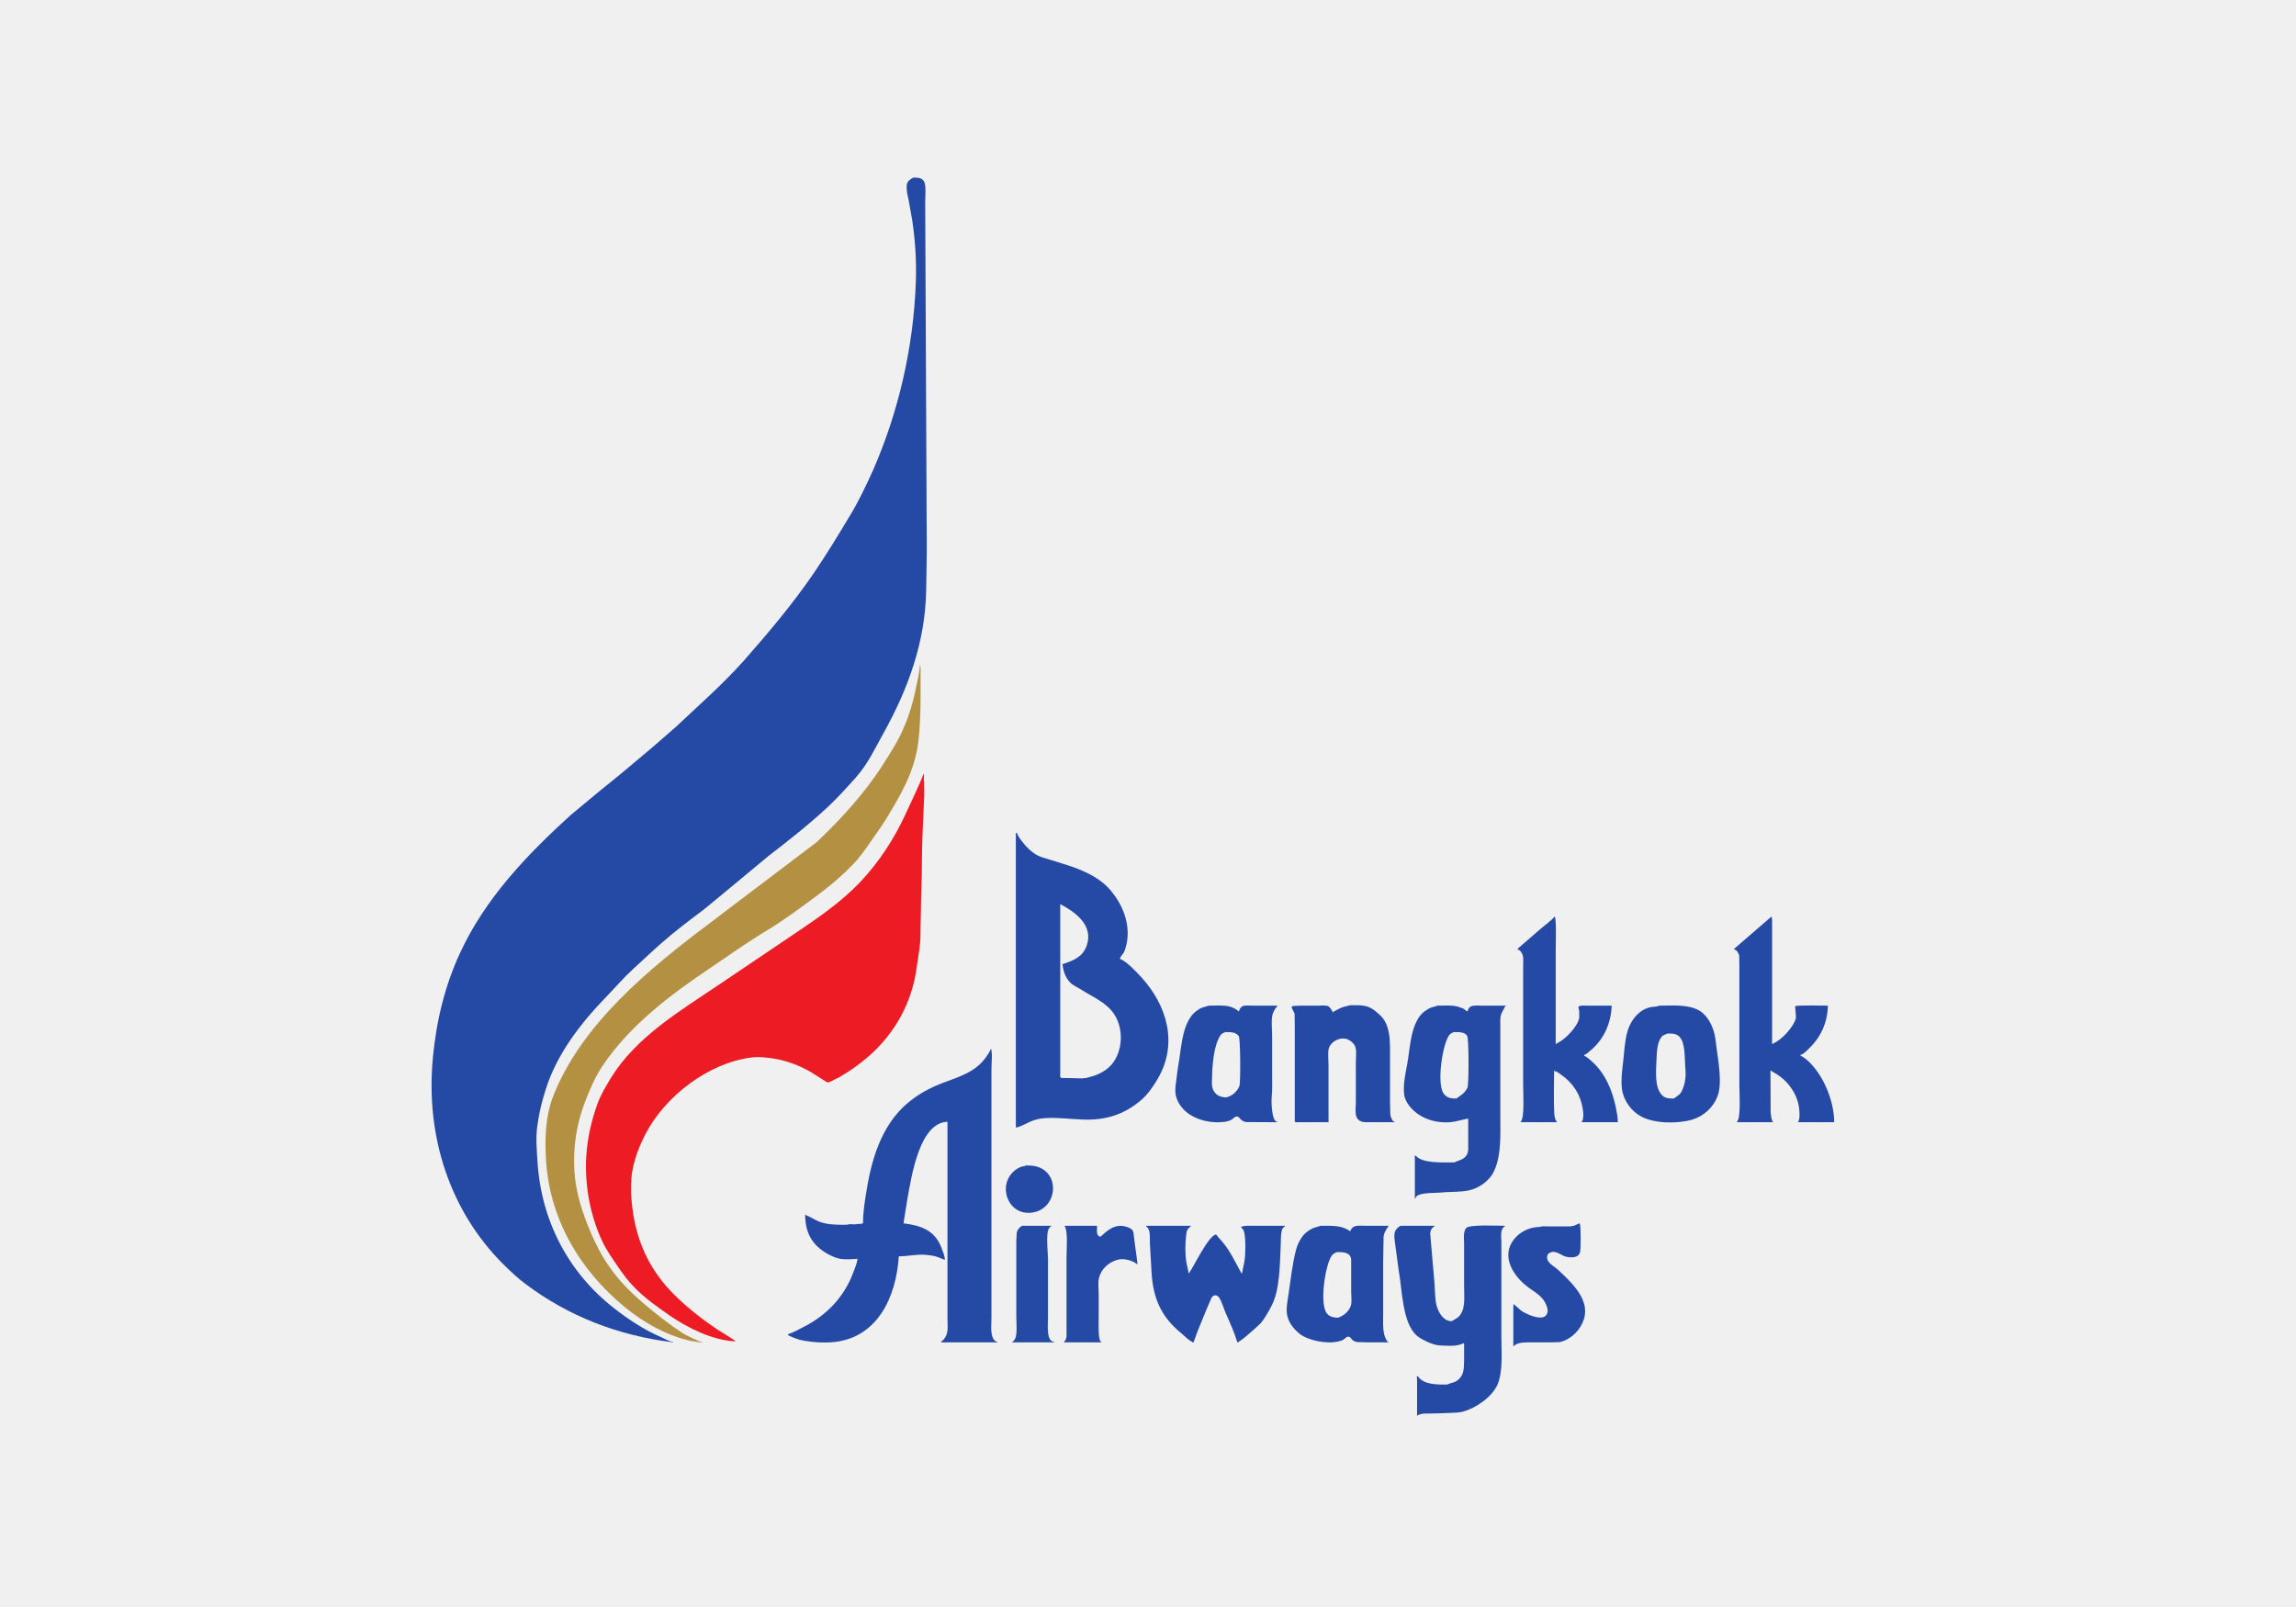
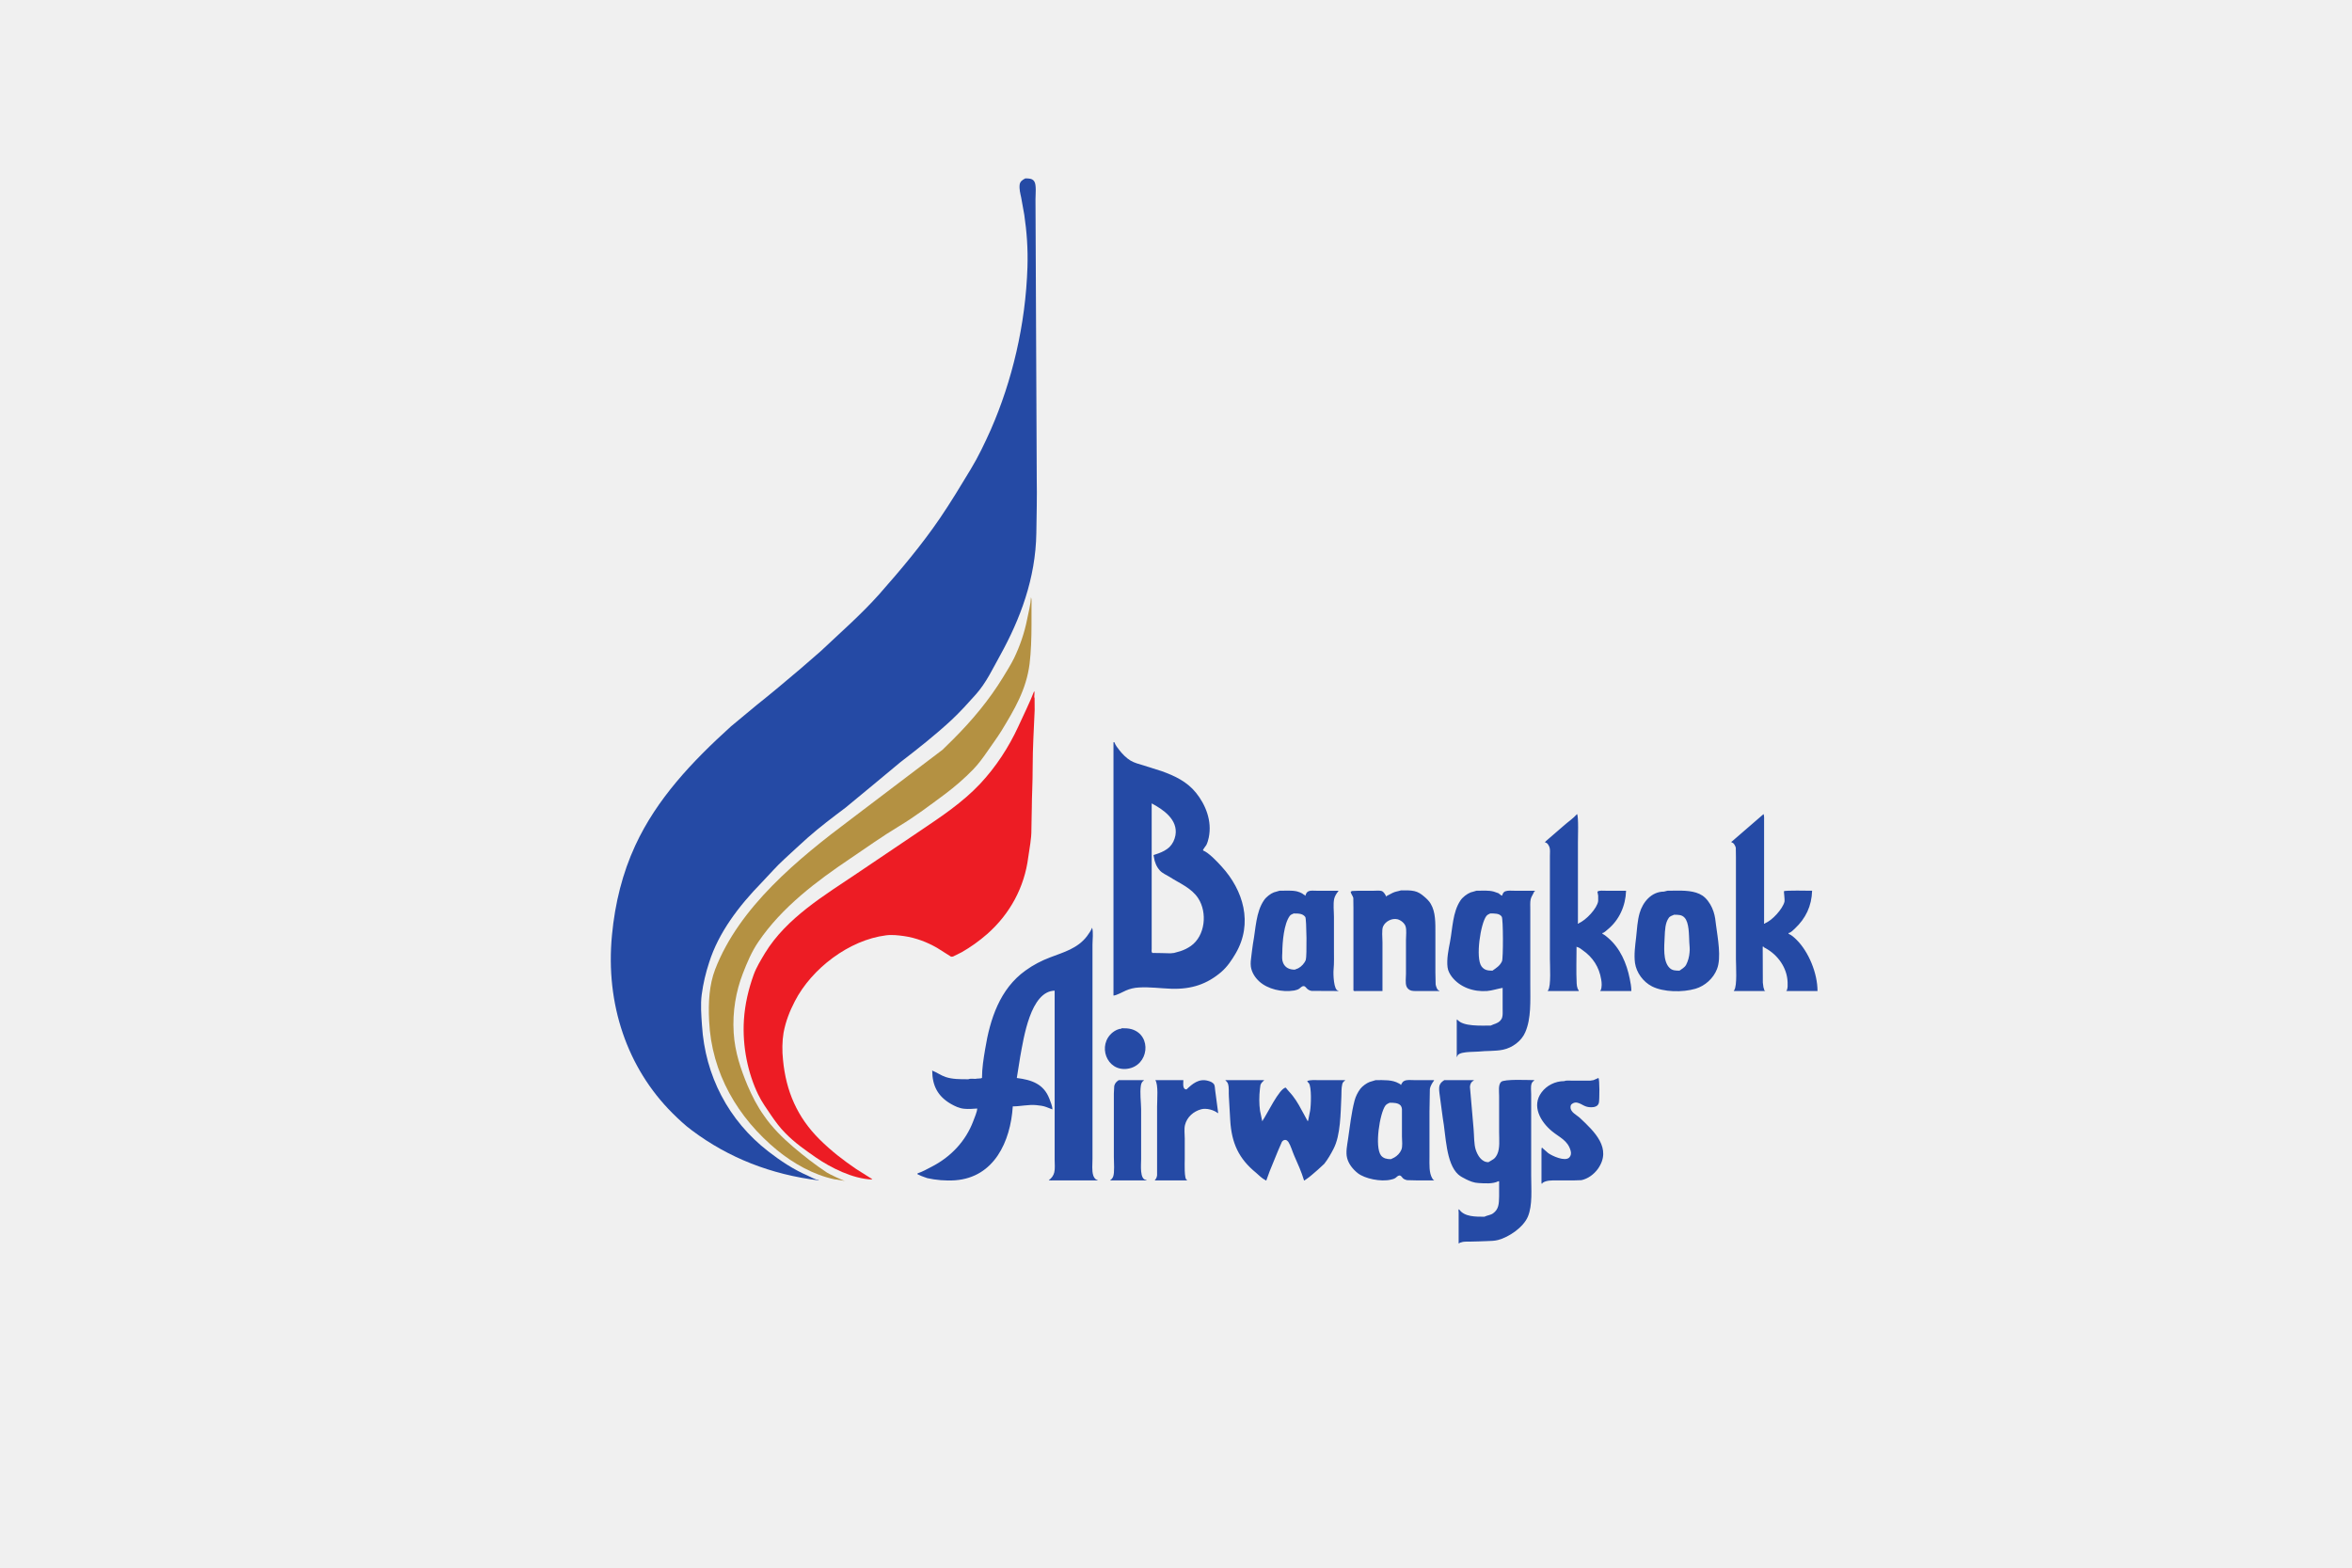
- <svg xmlns="http://www.w3.org/2000/svg" id="master-artboard" viewBox="0 0 1400 980" version="1.1" x="0px" y="0px" style="enable-background:new 0 0 1400 980;" width="1400px" height="980px">
-   <g transform="matrix(1.469971, 0, 0, 1.469971, 263.1461, 148.416)">
+ <svg xmlns="http://www.w3.org/2000/svg" id="master-artboard" viewBox="0 0 1200 800" version="1.1" x="0px" y="0px" style="enable-background:new 0 0 1400 980;" width="1200px" height="800px">
+   <rect id="ee-background" x="0" y="0" width="1200" height="800" style="fill: white; fill-opacity: 0; pointer-events: none;" />
+   <g transform="matrix(1.058173, 0, 0, 1.058173, 311.6318, 119.9151)">
    <path d="M216.616 242.994v109.2c1.221 0 4.092-1.617 5.362-2.167 1.648-.734 3.596-1.204 5.525-1.3 4.75-.3 9.469.387 14.083.541 8.823.27 15.41-2.07 21.45-7.204 2.666-2.296 4.562-5.18 6.23-8.016 7.61-13.036 3.298-27.256-6.067-37.484-2.007-2.2-5.428-5.872-8.017-6.933 0-.492 1.181-1.808 1.463-2.33.494-1.012.786-2.095 1.029-3.195 1.512-7.237-1.409-14.218-5.471-19.283-3.926-4.883-9.246-7.33-14.733-9.317-2.589-.859-5.217-1.662-7.854-2.492-1.91-.569-3.953-1.07-5.688-2.112-1.842-1.129-3.345-2.68-4.712-4.388-.844-1.06-1.746-2.198-2.221-3.52zm16.466 26.379c4.886 2.605 11.42 6.956 10.238 13.758-.369 1.959-1.195 3.683-2.6 5.092-1.31 1.215-2.947 2.046-4.604 2.654-.67.241-1.36.463-2.059.704-.32 0-.083.488-.054.758.32 2.326 1.142 4.363 2.654 6.013 1.154 1.225 2.705 1.795 4.063 2.654 4.275 2.779 9.486 4.776 12.404 9.262 4.013 6.156 3.067 16.184-3.196 20.584a17.116 17.116 0 01-4.496 2.22c-.911.242-1.787.518-2.708.759-.475.038-1.018.066-1.57.162-2.609-.096-5.228-.124-7.855-.162v-.217c-.398 0-.217-1.179-.217-1.516v-62.726zm183.3 4.604c-1.745 1.988-4.01 3.424-5.959 5.2-2.56 2.21-5.068 4.437-7.637 6.608v.217h-.217v.217c1.047 0 1.781 1.474 2.004 2.275.272 1.032.09 2.47.109 3.629v44.145c0 2.837.56 11.917-.759 13.596v.217h-.216v.162h13.433c0-.337-.362-.705-.488-.975a7.513 7.513 0 01-.433-2.275c-.262-5.278-.054-10.41-.054-15.87.252 0 .217-.025.217.216.804 0 1.737.812 2.329 1.246 4.479 3.088 7.218 7.368 8.07 12.675.253 1.341.395 3.408-.216 4.604 0 .212.035.217-.217.217v.162h13.434c0-1.891-.356-3.626-.705-5.362-1.328-6.562-4.062-13.054-9.316-17.55-.766-.666-1.526-1.328-2.438-1.734v-.379c.737 0 1.723-1.12 2.275-1.516 4.954-4.063 7.695-10.122 7.909-16.684h-8.83c-1.095 0-2.685-.196-3.412.325-.02.03 0 .026 0 .054h-.108c.135.58.199 1.155.325 1.734v2.329c-.398 3.145-5.317 8.346-8.342 9.533v.217h-.38v-34.83c0-1.92.33-11.574-.378-12.403zm80.383 0c-4.528 3.937-9.084 7.862-13.65 11.808-.262 0-.163.154-.163.434.95 0 1.677 1.57 1.842 2.275.02 1.34.025 2.72.054 4.062v43.929c0 2.808.599 11.7-.758 13.38v.216h-.163v.162h13.488c0-.241 0-.162-.271-.162-.097-.454-.278-.974-.433-1.409-.097-.694-.174-1.382-.271-2.058 0-5.162-.054-10.33-.054-15.491h.379c0 .308.65.55.92.704 5.197 2.865 9.232 8.391 9.426 14.625.048 1.186.101 2.467-.325 3.412 0 .212.045.217-.217.217v.162h13.433c0-7.67-3.824-16.912-8.991-22.046-1.047-1.032-2.168-2.078-3.467-2.6v-.379c.873 0 2.068-1.317 2.708-1.896 4.654-4.37 7.227-9.675 7.421-16.304-1.59 0-11.61-.236-12.133.217-.116.039.43 3.604.216 4.55-.736 3.02-5.345 8.147-8.341 9.208v.217h-.433v-43.983c0-1.062.103-2.391-.217-3.25zm-156.216 32.879c-1.193.396-2.505.504-3.63 1.083-.901.425-1.787.974-2.708 1.409v.162h-.162c0-.579-1.112-2.063-1.625-2.275-.95-.425-2.46-.217-3.575-.217h-6.5c-.94.039-1.882.08-2.871.109-.175.096-.402.184-.596.27-.184.55.957 2.004 1.083 2.709 0 1.495.045 2.96.054 4.387v35.588h.163c0 .308.881.162 1.192.162h11.158v-21.016c0-1.863-.389-5.388.27-6.825.98-2.2 3.8-3.638 6.176-3.088 1.415.338 3.104 1.679 3.52 3.088.495 1.61.163 3.978.163 5.85v14.516c0 1.698-.346 4.014.217 5.471.3.859 1.21 1.639 2.112 1.842 1.173.29 2.586.124 3.846.162h8.233v-.162c-.97 0-1.528-2.033-1.625-2.709-.048-1.736-.108-3.428-.108-5.145v-16.684c0-4.785.129-9.263-2.004-12.891-.67-1.197-1.888-2.337-2.925-3.196-1.26-1.1-2.556-1.918-4.117-2.275-1.784-.405-3.783-.325-5.741-.325zm-48.534.108c-1.284-.009-2.62.054-3.845.054-.825.28-1.643.454-2.438.705-1.435.54-3.333 2.017-4.225 3.358-3.539 5.066-3.574 12.396-4.767 18.687-.242 1.776-.51 3.558-.704 5.363-.203 1.428-.42 3.108-.216 4.604.358 2.47 1.767 4.684 3.629 6.392 3.626 3.3 9.745 4.758 15.058 3.9.746-.155 1.492-.363 2.112-.759.572-.366 1.15-1.137 1.896-1.137.766-.03 1.137.821 1.68 1.246a3.744 3.744 0 001.787.812c3.858.029 7.689.016 11.537.054v-.162c-2.045 0-2.232-7.3-2.058-9.046.272-2.837.163-5.946.163-8.937v-13.759c0-2.412-.396-5.664.108-7.854.223-1.071 1.06-2.45 1.787-3.25v-.217h-9.425c-1.105 0-2.54-.179-3.412.217-.805.338-1.131 1.134-1.354 1.896h-.217v-.217c-.368 0-.818-.53-1.137-.704-.747-.396-1.554-.747-2.33-.92-1.12-.247-2.344-.317-3.629-.326zm84.825 0c-1.287-.015-2.595.054-3.846.054-.804.28-1.584.463-2.437.705-1.6.646-3.492 2.054-4.442 3.52-3.354 5.037-3.342 11.85-4.496 17.93-.63 3.203-1.494 7.433-1.029 10.887.184 1.486.97 2.905 1.842 4.062 3.46 4.458 9.214 6.546 15.166 6.121 2.356-.212 4.497-.987 6.717-1.354v9.046c-.03 1.187.128 2.479-.162 3.52-.136.609-.44 1.118-.867 1.572-1.28 1.302-2.585 1.35-4.117 2.112-4.188 0-11.802.448-14.245-2.437h-.163v-.217c-.368 0-.217 1.179-.217 1.517v14.57h.217c0-2.412 7.146-2.008 9.046-2.22 3.52-.396 7.248-.109 10.67-.813 3.976-.82 7.979-3.708 9.588-7.53 2.598-5.924 2.167-13.429 2.167-20.637V315.09c0-1.457-.119-3.094.162-4.387.262-1.187 1.09-2.176 1.517-3.304.32 0 .27-.1.27-.38h-8.883c-1.221 0-2.71-.179-3.737.217-.882.25-1.269 1.105-1.463 1.896-.445 0-1.173-.778-1.57-1.03-.67-.24-1.316-.482-2.005-.703-1.105-.304-2.396-.418-3.683-.434zm82.875 0c-1.49.003-2.953.054-4.388.054-.523.164-1.012.273-1.516.38-5.43 0-9.126 4.605-10.454 9.208-.96 3.3-1.158 7.063-1.517 10.508-.388 3.397-.982 7.412-.488 11.05.62 4.178 3.532 8.145 7.313 10.075 4.993 2.528 13.148 2.65 18.741 1.03 4.111-1.226 7.712-4.446 9.263-8.45 1.997-4.883.3-13.602-.38-18.85-.222-2.017-.472-4.11-1.083-5.905-.707-2.18-1.957-4.416-3.683-6.066-2.872-2.707-7.337-3.044-11.808-3.034zm-165.425 9.859c2.007 0 3.878-.018 4.984 1.516.572.772.73 17.062.216 18.471-.504 1.428-1.883 2.925-3.25 3.63-.504.211-1.003.383-1.516.595-2.308 0-4.111-.854-4.984-2.87-.591-1.38-.456-2.713-.379-4.334.049-4.854.695-12.451 3.196-15.925.446-.647 1.132-.775 1.733-1.083zm84.663 0c1.783 0 4.072-.117 4.983 1.408.65.917.66 17.872.108 19.175-.92 1.988-2.4 2.847-4.116 4.062-2.075 0-3.482-.22-4.713-1.841-2.676-3.725-.404-18.425 2.058-21.667.485-.646 1.01-.8 1.68-1.137zm79.245.541c1.774 0 3.352-.009 4.496 1.246 2.046 2.171 1.874 7.384 2.058 10.617.087 1.38.283 2.988.109 4.387-.146 1.92-.649 3.716-1.463 5.309-.688 1.254-1.833 1.754-2.87 2.545-1.775 0-3.17-.059-4.334-1.245-2.87-2.876-2.243-9.118-2.058-13.325.135-2.837.21-5.983 1.733-8.125.591-.888 1.457-.955 2.33-1.409zm-250.79 5.58c-.495 1.312-1.407 2.554-2.222 3.683-4.023 5.278-10.058 6.9-15.816 9.1-3.733 1.408-7.404 3.304-10.671 5.687-11.042 7.903-15.284 20.902-17.387 33.908-.67 4.005-1.355 8.12-1.355 12.405h-.162c0 .299-2.257.186-2.654.379-.989 0-2.254-.204-3.088.162-3.587 0-6.827.029-9.804-.975-1.997-.666-3.62-1.92-5.579-2.654v-.162h-.162c0 6.6 2.442 11.166 8.016 14.408 1.726.974 3.654 1.93 5.796 2.112 1.871.184 3.815.018 5.58-.108 0 1.293-1.215 4.108-1.68 5.363-3.267 8.722-9.72 15.525-18.037 19.77-1.92.975-3.9 2.142-6.013 2.817v.38c.553.27 1.107.478 1.68.757.872.31 1.673.651 2.545.921 3.636.82 7.93 1.22 12.08.921 16.713-1.312 23.765-16.604 24.753-31.85 3.335 0 6.78-.88 10.184-.541 1.435.144 2.926.32 4.225.812.911.367 1.781.73 2.654 1.03 0-1.525-.825-3.264-1.3-4.605-2.463-6.387-7.582-8.117-14.03-8.937.476-3.06.988-6.067 1.463-9.155 1.503-8.085 4.39-28.182 14.842-28.491v72.8c0 1.775.235 3.933-.163 5.525-.261 1.186-1.146 2.642-2.329 3.25 0 .337 1.744.216 2.113.216h18.85v-.216c-.912 0-1.658-1.265-1.842-1.95-.66-2.017-.325-4.86-.325-7.204v-92.138c0-2.19.439-5.5-.162-7.42zm12.674 43.333v.216c-1.367 0-2.803.8-3.791 1.571-6.777 5.432-2.68 16.876 6.229 15.708 9.375-1.196 10.83-14.409 1.95-17.062-1.348-.396-2.778-.433-4.388-.433zm205.508 21.45c-.679.299-1.395.583-2.113.92-.446.058-.869.15-1.354.217h-8.07c-1 0-2.417-.15-3.25.217-3.84 0-7.525 1.887-9.696 4.82-4.43 5.896-.468 12.701 4.495 16.792 3.268 2.683 6.776 3.91 8.017 8.396.31 1.1.17 2.124-.596 2.925-1.9 1.853-7.417-.728-9.046-1.896-.862-.733-1.702-1.487-2.545-2.22v-.163c-.466 0-.36.77-.38 1.137-.01 4.767 0 9.559 0 14.354h.38c0-.25.051-.263.216-.379 1.639-1.042 3.694-.975 5.904-.975h7.475c1.067-.029 2.165-.089 3.25-.108 2.822-.618 5.36-2.492 7.096-4.875 6.215-8.82-1.516-16.084-7.691-21.883-1.387-1.322-4.136-2.468-4.117-4.659 0-.743.192-1.213.812-1.57.592-.406 1.417-.62 2.221-.38 2.24.589 2.938 1.95 5.904 1.95.737 0 1.433-.099 2.005-.379.736-.299 1.125-.92 1.3-1.625.252-1.129.355-10.192-.217-10.616zm-35.262.812c-3.083.027-6.033.24-6.663.867-1.328 1.283-.867 4.114-.867 6.12v15.492c0 3.204.42 7.021-.812 9.588-1.067 2.2-1.96 2.245-3.792 3.412-3.025 0-4.676-2.98-5.47-5.362-.796-2.413-.68-6.255-.921-8.938-.524-6.05-1.057-12.105-1.571-18.146.029-1.158.597-2.283 1.625-2.708v-.217h-12.675c-.882.608-1.626 1.125-2.004 2.167-.475 1.37-.12 3.122.054 4.55.426 3.232.854 6.463 1.3 9.696 1.338 7.237 1.291 19.413 6.662 24.266 1.028.888 2.147 1.441 3.359 2.059 1.6.79 3.39 1.538 5.416 1.625 2.637.144 6.152.438 8.45-.759h.38v6.5c-.078 3.127-.11 5.518-2.6 7.313-1.164.83-2.517.826-3.738 1.462-3.723 0-8.569.074-10.78-3.033h-.216v-.217c-.32 0-.108 1.046-.108 1.355v13.379h.325c0-.338.373-.322.596-.38 1.144-.492 2.621-.35 4.008-.379 2.259-.067 4.775-.09 7.15-.216 1.61-.049 3.446-.083 4.929-.488 4.624-1.216 10.86-5.405 12.837-10.075 2.056-4.979 1.409-11.633 1.409-17.712v-34.992c0-1.466-.255-3.238.162-4.55.175-.588.614-1.074 1.138-1.354v-.217c-1.29 0-4.5-.134-7.584-.108zm-46.367.054c-.749.01-1.476.119-2.004.38-.766.308-1.02 1.007-1.408 1.624v.163h-.109c0-.319-.585-.55-.866-.704-2.812-1.621-6.283-1.409-9.967-1.409-.863.3-1.762.562-2.654.813-1.319.511-3.053 1.767-3.954 2.925-1.106 1.476-2.017 3.277-2.492 5.091-1.396 5.346-1.993 11.072-2.817 16.63-.368 2.508-1.058 5.67-.379 8.179.65 2.499 2.408 4.728 4.55 6.445 3.054 2.413 9.951 3.83 14.246 2.817.775-.154 1.418-.334 2.058-.758.514-.338.966-1 1.625-1.03.824-.057 1.13.803 1.625 1.246.514.406 1.088.633 1.68.759 1.463.029 2.933.08 4.387.108h7.258v-.162c-.33 0-.53-.4-.704-.65-1.512-2.51-1.246-5.988-1.246-9.317v-19.5c.049-3.232.114-6.479.163-9.75.164-1.158 1.04-2.741 1.787-3.629v-.217h-8.558c-.684 0-1.472-.063-2.221-.054zm-125.07.054c-1.047.705-1.63 1.292-1.95 2.546-.068 1.061-.085 2.125-.163 3.196v27.354c0 2.22.393 6.793-.325 8.558-.233.55-.577.891-.975 1.354h-.27v.217h15.6v-.217c-2.996 0-2.276-6.612-2.276-8.937v-21.612c-.048-3.146-.593-6.955-.108-10.13.155-.849.46-1.716 1.246-2.112v-.217h-10.78zm15.762 0c1.357 2.046.758 8.359.758 11.321-.02 9.89 0 19.739 0 29.63-.097.732-.264 1.355-.758 1.895v.162h-.217v.217h13.867v-.217c-1.309 0-.975-7.432-.975-8.937v-8.992c0-1.833-.318-4.024.108-5.741.844-3.426 3.663-5.884 6.988-6.771 2.268-.618 5.515.332 7.096 1.625h.216c-.436-3.242-.844-6.543-1.3-9.804-.135-.801-.08-1.964-.487-2.6-.563-.82-1.6-1.212-2.492-1.463-4.043-1.158-6.773 1.242-9.37 3.683-1.833 0-1.355-2.6-1.355-4.008h-12.079zm30.117 0c.523.521.988.934 1.191 1.571.533 1.65.253 3.701.38 5.525.184 3.425.392 6.866.595 10.292.592 9.822 3.707 16.493 11.104 22.533 1.26 1.042 2.49 2.45 3.955 3.087 0 .3.196.217.487.217.504-1.312.949-2.667 1.463-4.008 1.192-2.866 2.328-5.776 3.52-8.613a503.767 503.767 0 011.734-4.008c.339-.521.936-.909 1.625-.813.465.097.856.446 1.137.813 1.105 1.746 1.677 3.988 2.492 5.85 1.512 3.416 3.213 7.2 4.279 10.78h.38c0-.252.184-.255.378-.38 1.833-1.187 3.504-2.797 5.2-4.225a86.076 86.076 0 012.763-2.546c1.56-1.988 2.874-4.271 4.008-6.5 3.044-5.857 3.02-15.271 3.358-22.479.059-1.862-.018-3.639.38-5.308.126-.676.57-1.233 1.191-1.571v-.217h-11.32c-1.687 0-3.563-.17-4.93.38-.116.24.476.67.65.92 1.26 1.467.978 9.825.542 12.025-.29 1.428-.586 2.919-.867 4.28h-.216c-.446-.879-.959-1.792-1.463-2.709-1.493-2.75-2.951-5.616-4.929-8.125-.93-1.216-2.048-2.266-2.98-3.52-2.685 0-8.395 12.062-9.966 14.137v.216h-.216c-.31-1.428-.62-2.92-.921-4.387-.437-2.933-.394-6.4-.054-9.37.077-.541.13-1.14.216-1.68.194-.676.728-1.324 1.3-1.788v-.162h.271v-.217H264.77zm70.85 9.75c1.706 0 3.793-.012 4.82 1.3.281.396.42.859.488 1.409v11.862c0 1.775.402 4.354-.325 5.85-.572 1.293-1.71 2.482-2.98 3.196-.504.241-.958.463-1.462.704-1.726 0-3.251-.313-4.28-1.625-2.8-3.763-.508-18.15 1.897-21.45.484-.637 1.192-.937 1.841-1.246z" fill="#254aa5" transform="matrix(1.118886, 0, 0, 1.118886, 0.00004194996, -27.28487)" />
    <path d="M182.446 220.97c.369 1.13-.203 2.142.175 3.05 0 1.746.029 3.425.029 5.19-.33 8.154-.853 16.182-.853 24.306 0 7.546-.369 12.766-.369 17.648.04 1.283-.223 8.124-.174 9.379.048 4.178-.834 8.028-1.357 11.993-1.639 12.95-7.834 24.432-17.693 33.135-3.5 3.049-7.087 5.616-10.975 7.844-1.221.59-2.453 1.226-3.693 1.834-.136.029-.243.087-.417.087h-.504a488.177 488.177 0 00-6.04-3.812c-4.237-2.44-9.104-4.313-14.155-5.046-2.414-.328-5.235-.695-7.862-.328-15.88 2.016-31.983 14.29-39.264 28.426-2.21 4.274-3.916 8.577-4.847 13.556-.601 3.484-.66 7.941-.242 11.637 1.29 13.682 6.224 24.817 15.715 34.283 5.05 5.007 10.296 9.07 15.9 12.862 2.054 1.273 4.178 2.586 6.204 3.907.203.087.368.087.368.396h.233v.174c-8.357-.27-17.887-5.124-24.218-9.485-4.634-3.242-9.132-6.32-13.252-10.575-2.278-2.287-4.188-4.883-5.943-7.44-2.026-3-4.169-5.953-5.73-9.195-4.382-9.1-6.844-20.581-6.117-32.112.446-6.908 2.007-13.315 4.16-19.336 1.201-3.358 3.111-6.388 4.914-9.437 9.346-15.294 25.769-24.981 39.991-34.591 9.18-6.147 18.333-12.4 27.533-18.565 8.803-5.953 17.547-11.752 25.129-19.761 6.883-7.324 12.419-15.901 16.471-24.663 1.687-3.724 5.487-11.54 6.883-15.36" fill="#ed1c24" transform="matrix(1.118886, 0, 0, 1.118886, 0.00004194996, -27.28487)" />
    <path d="M181.08 180.512c.368 1.033.213 2.5.213 3.783v8.24c0 5.288-.214 11.694-.825 16.644-1.415 11.212-6.553 19.732-12.108 28.89-1.93 3.135-4.12 5.982-6.156 9.002-1.833 2.653-3.81 5.374-6.098 7.719-3.742 3.86-7.824 7.362-11.954 10.479-6.602 4.91-12.981 9.735-19.961 13.952-7.107 4.274-13.873 9.099-20.728 13.74-14.639 9.832-29.704 21.102-39.893 36.116-2.9 4.255-4.877 8.983-6.71 13.74-2.888 7.459-4.488 16.278-3.906 25.406.504 8.279 3.044 15.727 5.991 22.78 1.968 4.546 4.198 8.974 7.145 13.066 3.345 4.863 7.863 9.407 12.497 13.344 4.74 4.033 9.471 7.729 14.561 11.087.698.492 7.184 3.628 7.95 3.628 0 .067-4.537-.82-4.537-.695-9.249-1.92-17.906-6.909-24.848-12.553-16.995-13.982-28.328-33.25-29.346-55.81-.397-7.873.058-15.544 2.598-22.144 10.364-26.863 35.619-47.598 58.527-64.754 7.989-6.079 15.977-12.158 23.966-18.17 5.148-3.907 10.315-7.815 15.482-11.732a341.528 341.528 0 014.625-4.545c8.24-8.24 15.492-16.972 21.367-26.563 1.667-2.74 3.393-5.471 4.818-8.327 2.511-5.201 4.508-10.933 5.652-16.8.62-3.116 1.503-6.261 1.677-9.523" fill="#b49142" transform="matrix(1.118886, 0, 0, 1.118886, 0.00004194996, -27.28487)" />
    <path d="M178.627 0c1.512 0 2.995 0 3.839 1.254 1.018 1.457.543 5.645.543 7.758.077 10.489.542 114.128.542 120.65.146 7.189-.067 15.883-.174 23.158-.29 19.626-6.99 37.177-15.55 52.664-3.268 5.828-5.963 11.82-10.597 17.01-3.286 3.687-6.602 7.353-10.237 10.779-7.145 6.648-14.678 12.553-22.24 18.38-7.853 6.533-15.696 13.066-23.558 19.53-5.526 4.16-11.062 8.318-16.355 12.988-3.403 2.991-6.622 6.108-9.995 9.157-3.471 3.145-6.583 6.802-9.889 10.228-9.772 10.044-18.498 21.44-22.589 34.408-1.473 4.525-2.53 8.886-3.19 13.836-.562 4.236-.183 8.916.107 13.161 1.358 21.797 11.45 41.124 28.542 54.382 5.322 4.12 10.877 7.815 16.956 10.44 1.221.521 3.45 1.891 4.78 1.891v.183c-20.476-2.508-38.828-9.706-54.582-21.526-3.015-2.2-5.74-4.825-8.415-7.45C7.146 383.488-2.374 355.989.505 326.154c1.31-13.894 4.576-26.833 10.034-38.624 9.23-19.993 24.334-36.04 41.252-51.352 3.742-3.088 7.435-6.146 11.11-9.224 6.388-5.076 12.583-10.296 18.875-15.641a3481.94 3481.94 0 018.706-7.565c8.483-7.999 17.305-15.699 25.129-24.46 9.404-10.653 18.468-21.44 26.263-32.884 4.692-6.899 8.958-13.981 13.214-21.034 3.315-5.462 6.059-11.27 8.676-17.098 9.123-20.852 14.988-45.1 15.783-70.013.262-7.941-.31-15.39-1.366-22.569-.437-2.47-.863-4.95-1.338-7.449-.369-1.708-.883-3.628-.66-5.529.175-1.457 1.31-2.132 2.443-2.711" fill="#254aa5" transform="matrix(1.118886, 0, 0, 1.118886, 0.00004194996, -27.28487)" />
  </g>
</svg>
